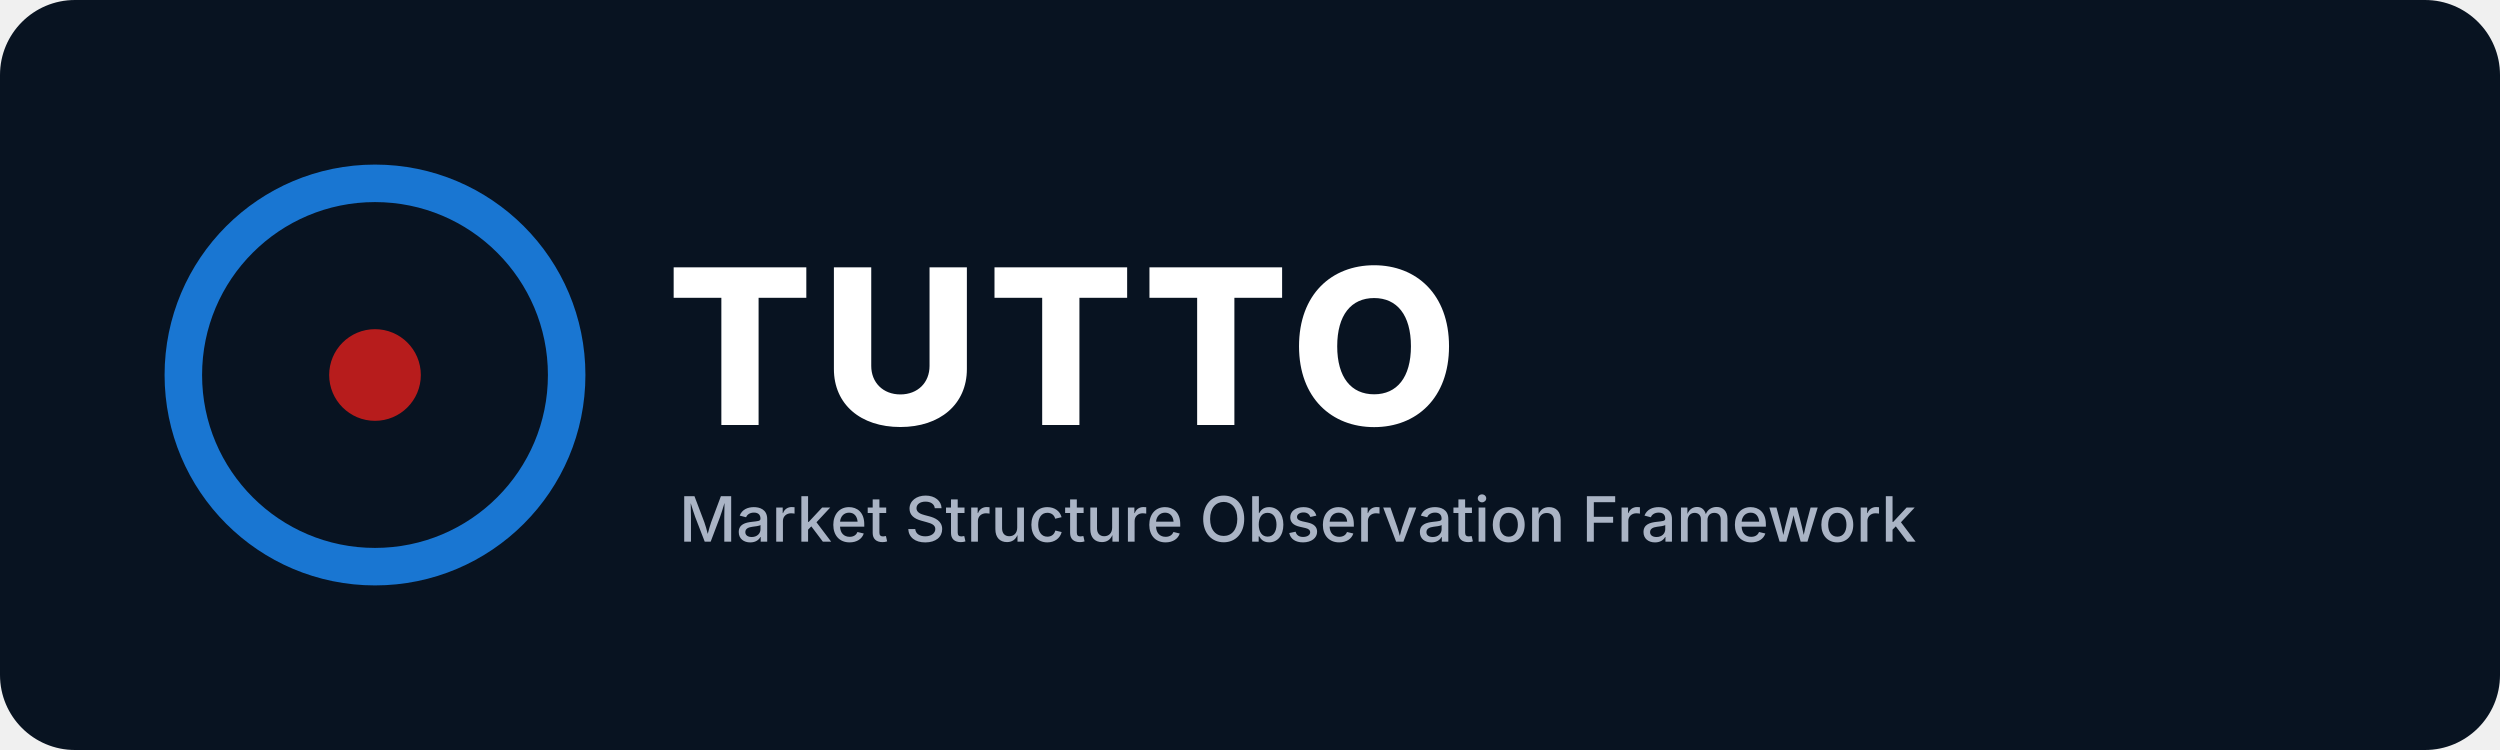
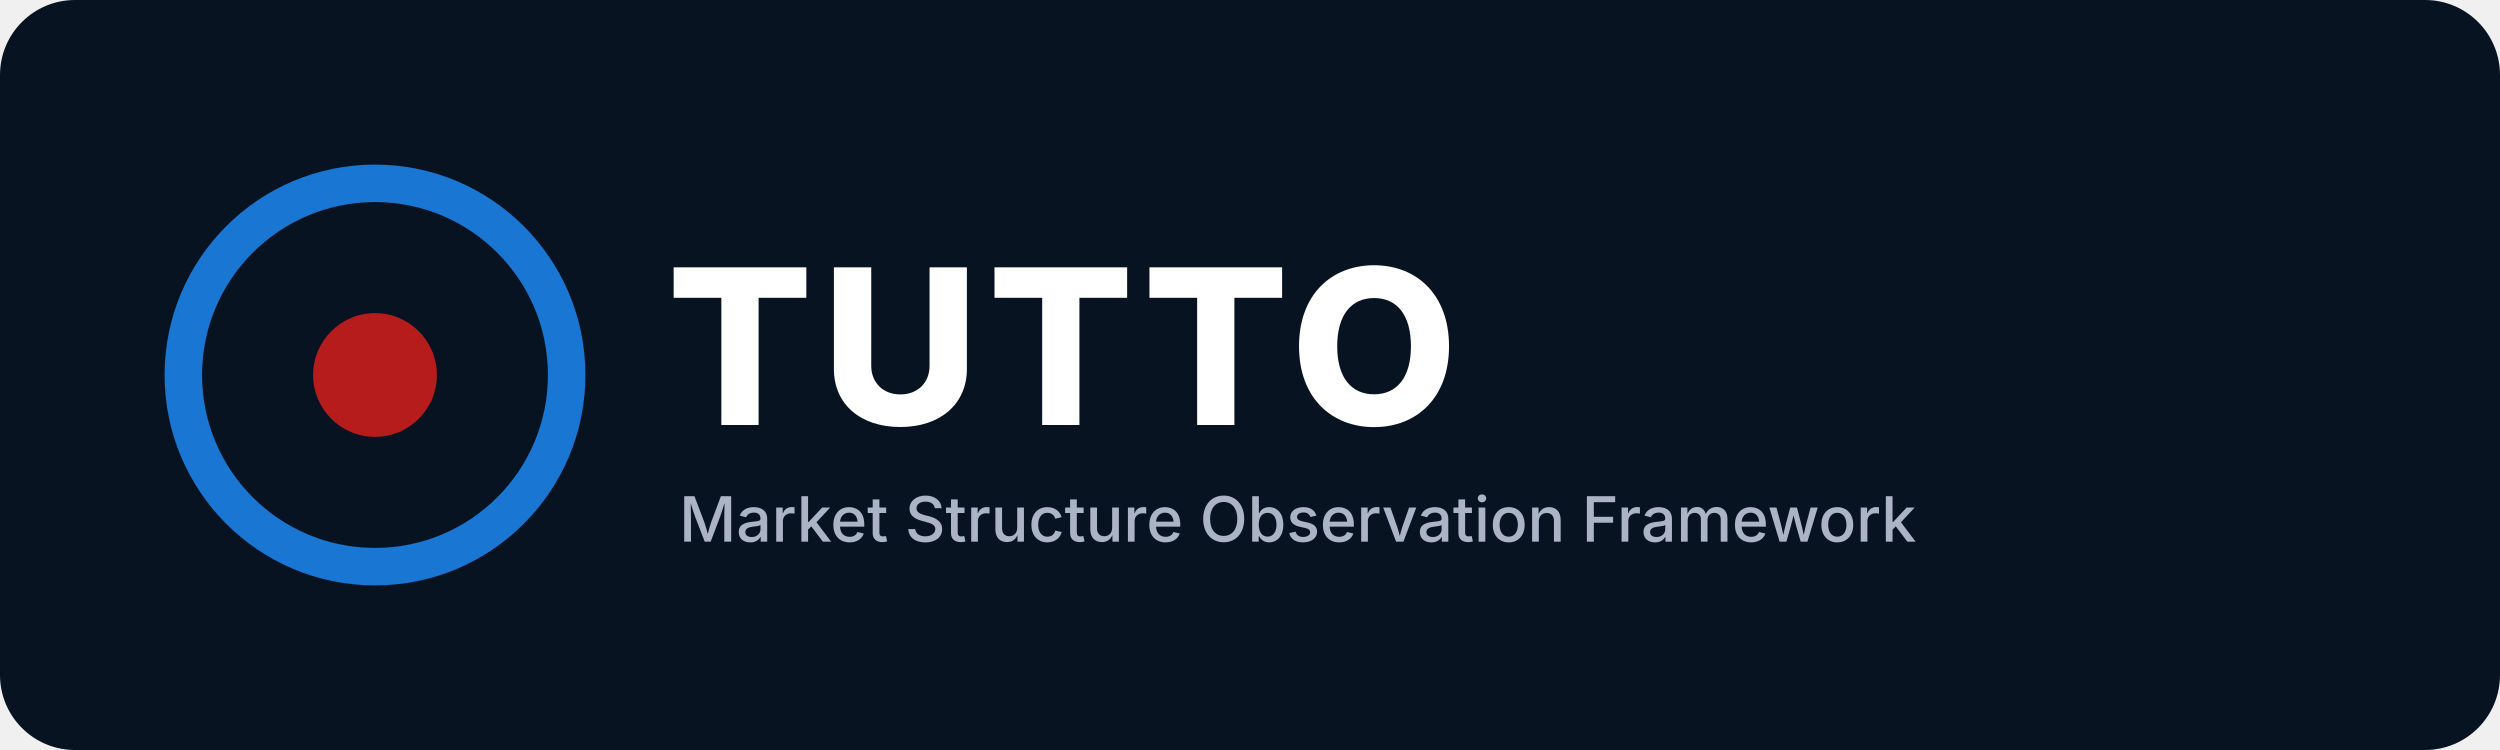
<svg xmlns="http://www.w3.org/2000/svg" width="1200" height="360" viewBox="0 0 1200 360" role="img" aria-labelledby="title desc">
  <rect width="1200" height="360" rx="36" fill="#081321" />
  <circle cx="180" cy="180" r="92" fill="none" stroke="#1976D2" stroke-width="18" />
-   <circle cx="180" cy="180" r="22" fill="#B71C1C" />
+   <circle cx="180" cy="180" r="29.7" fill="#B71C1C" />
  <text x="320" y="204" fill="#FFFFFF" font-family="Inter, Noto Sans JP, Hiragino Sans, Yu Gothic, Meiryo, sans-serif" font-size="104" font-weight="800" letter-spacing="4">TUTTO</text>
  <text x="326" y="260" fill="#AAB4C5" font-family="Inter, Noto Sans JP, Hiragino Sans, Yu Gothic, Meiryo, sans-serif" font-size="30" font-weight="500">Market Structure Observation Framework</text>
</svg>
